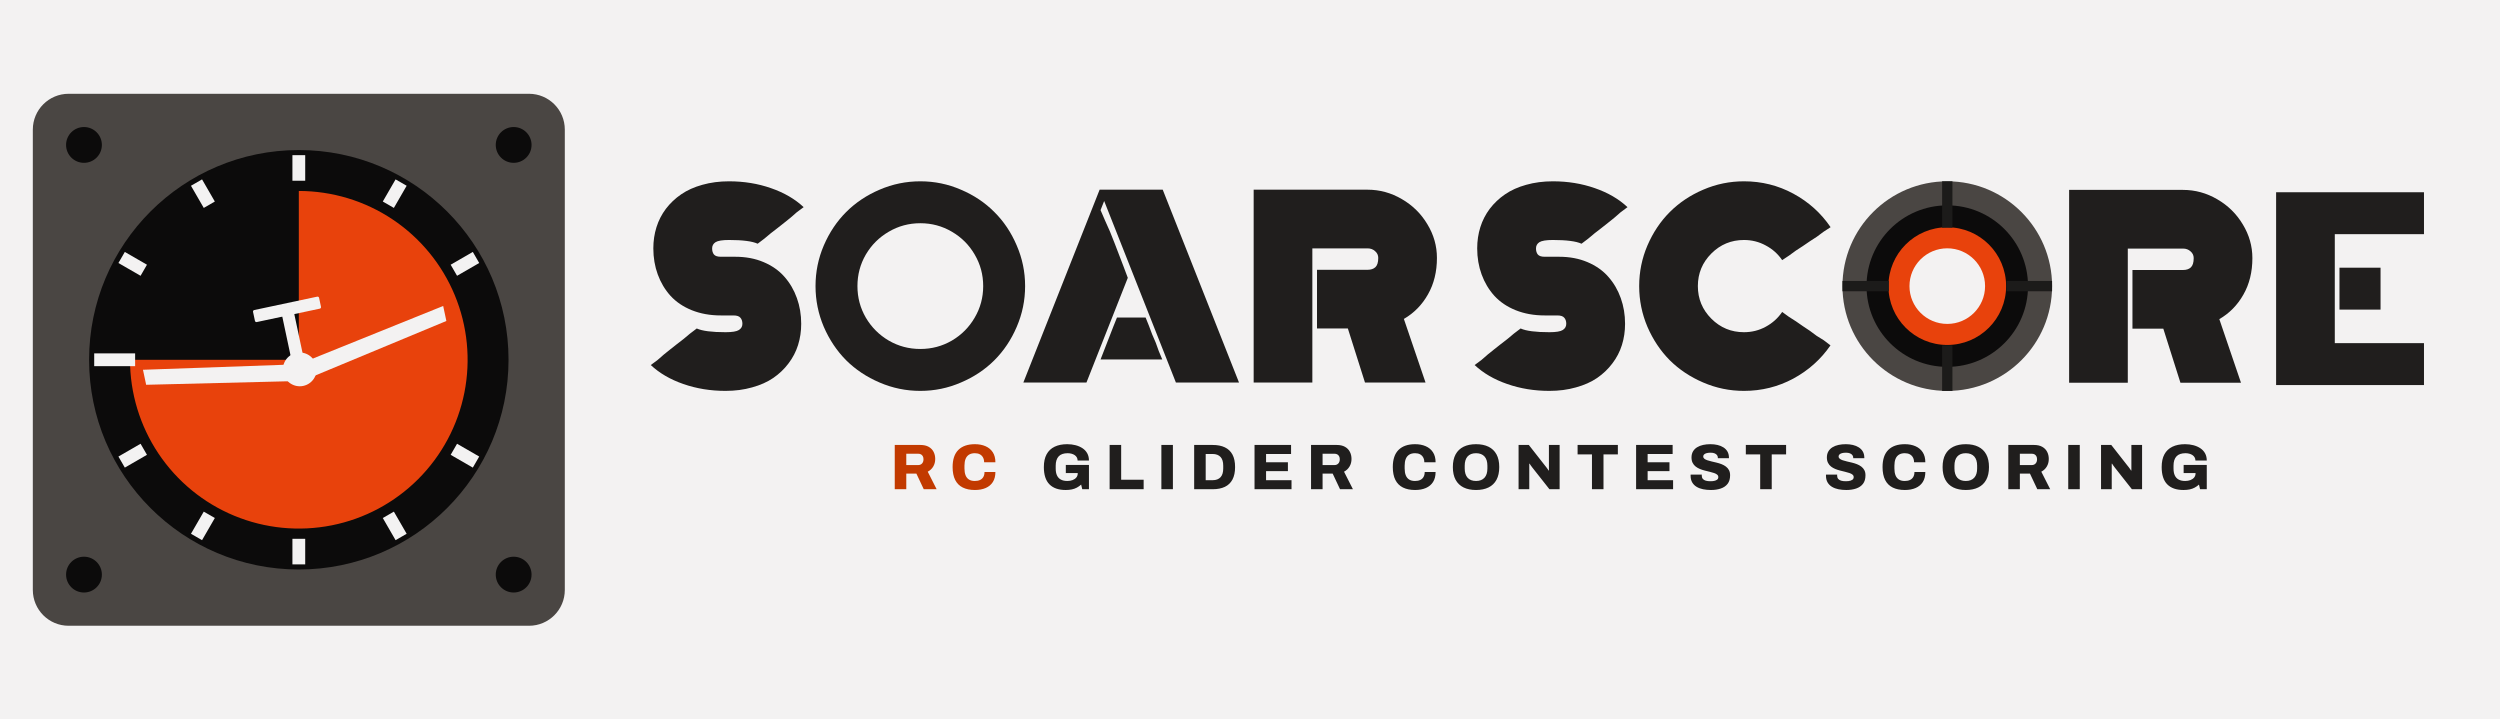
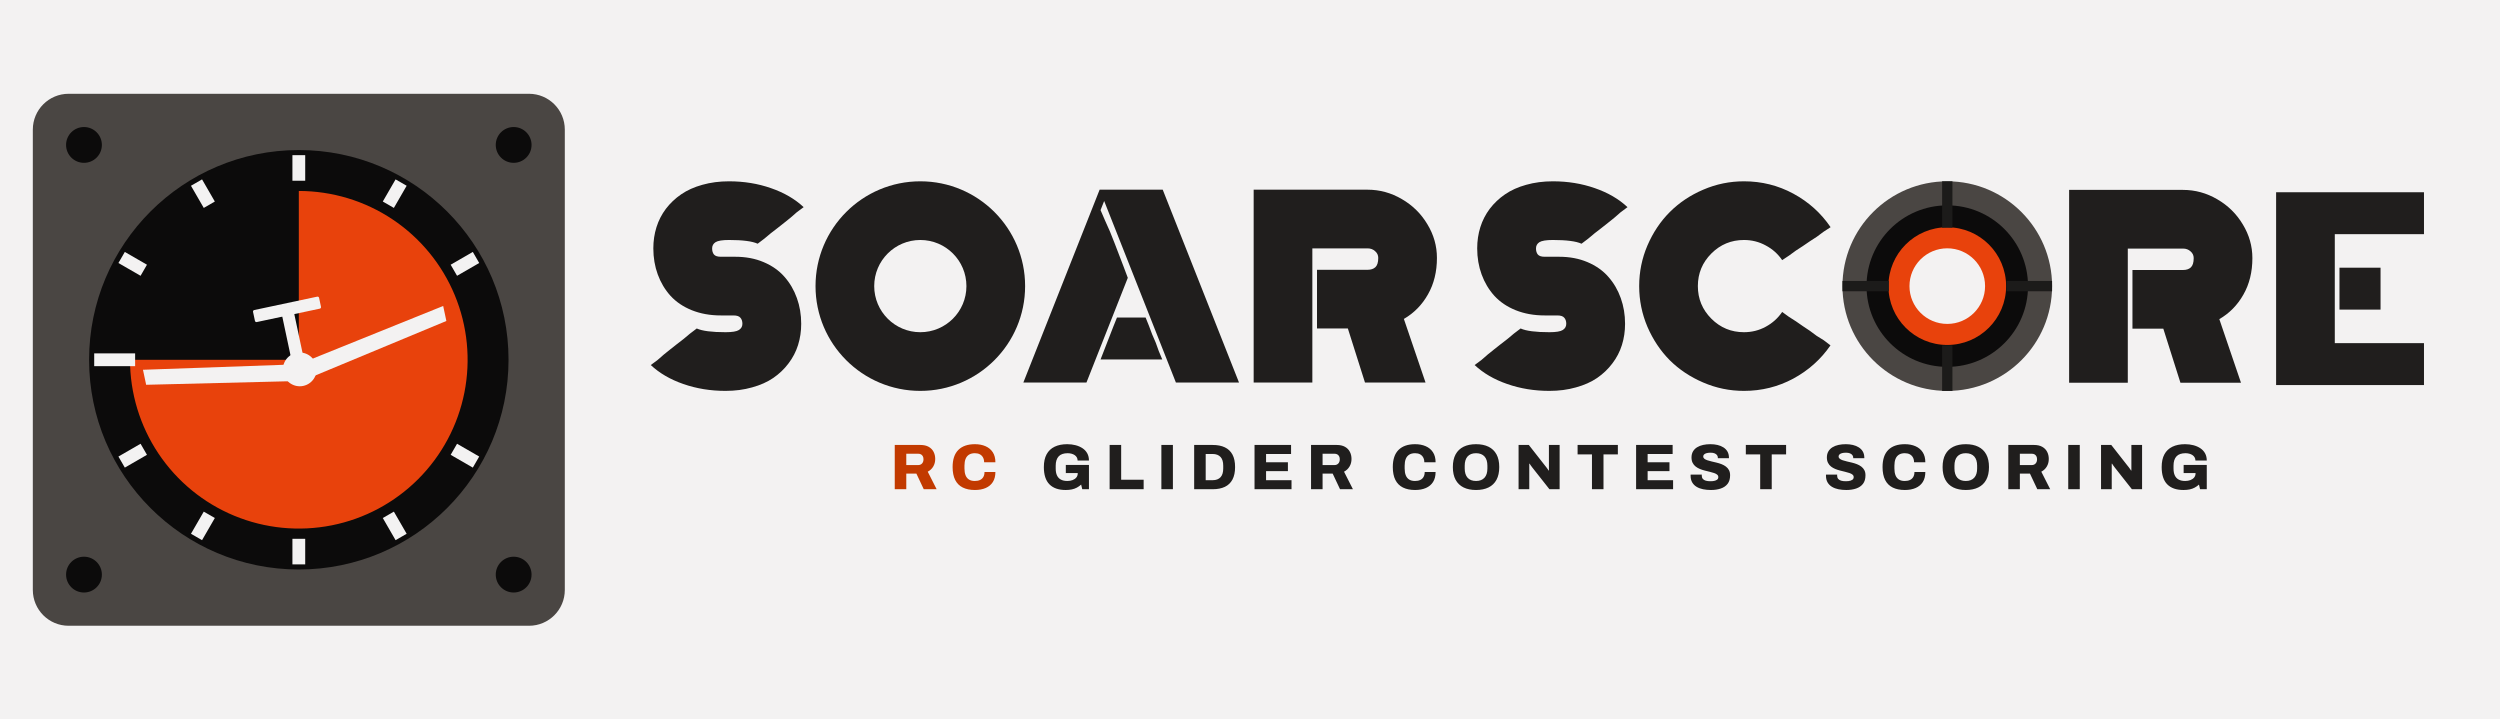
<svg xmlns="http://www.w3.org/2000/svg" width="3199" height="920" viewBox="0 0 3199 920" fill="none">
  <g clip-path="url(#clip0_1_128)">
    <path d="M3199 0H0V920H3199V0Z" fill="#F3F2F2" />
    <g transform="translate(0 35)">
      <path d="M676.91 85H87.818C62.514 85 42 105.514 42 130.818V719.91C42 745.214 62.514 765.728 87.818 765.728H676.91C702.214 765.728 722.728 745.214 722.728 719.91V130.818C722.728 105.514 702.214 85 676.91 85Z" fill="#4A4643" />
      <path d="M382.364 693.728C530.577 693.728 650.728 573.577 650.728 425.364C650.728 277.151 530.577 157 382.364 157C234.151 157 114 277.151 114 425.364C114 573.577 234.151 693.728 382.364 693.728Z" fill="#0C0B0B" />
      <path d="M107.455 173.364C120.107 173.364 130.364 163.107 130.364 150.455C130.364 137.802 120.107 127.546 107.455 127.546C94.802 127.546 84.545 137.802 84.545 150.455C84.545 163.107 94.802 173.364 107.455 173.364Z" fill="#0C0B0B" />
      <path d="M107.455 723.182C120.107 723.182 130.364 712.926 130.364 700.273C130.364 687.621 120.107 677.364 107.455 677.364C94.802 677.364 84.545 687.621 84.545 700.273C84.545 712.926 94.802 723.182 107.455 723.182Z" fill="#0C0B0B" />
      <path d="M657.273 173.364C669.926 173.364 680.182 163.107 680.182 150.455C680.182 137.802 669.926 127.546 657.273 127.546C644.621 127.546 634.364 137.802 634.364 150.455C634.364 163.107 644.621 173.364 657.273 173.364Z" fill="#0C0B0B" />
      <path d="M657.273 723.182C669.926 723.182 680.182 712.926 680.182 700.273C680.182 687.621 669.926 677.364 657.273 677.364C644.621 677.364 634.364 687.621 634.364 700.273C634.364 712.926 644.621 723.182 657.273 723.182Z" fill="#0C0B0B" />
      <path d="M382.364 425.364V209.364C425.085 209.364 466.846 222.032 502.367 245.766C537.888 269.501 565.574 303.235 581.922 342.704C598.271 382.173 602.548 425.604 594.214 467.503C585.879 509.403 565.307 547.891 535.099 578.099C504.891 608.307 466.403 628.879 424.503 637.214C382.604 645.548 339.173 641.271 299.704 624.922C260.235 608.574 226.501 580.888 202.766 545.367C179.032 509.846 166.364 468.085 166.364 425.364H382.364Z" fill="#E8420C" />
      <path d="M605.014 563.359L613.196 549.188L584.854 532.824L576.672 546.995L605.014 563.359Z" fill="#F3F2F2" />
      <path d="M506.188 656.196L520.359 648.014L503.995 619.672L489.824 627.854L506.188 656.196Z" fill="#F3F2F2" />
      <path d="M374.182 687.182H390.545V654.455H374.182V687.182Z" fill="#F3F2F2" />
      <path d="M244.369 648.014L258.54 656.196L274.904 627.854L260.732 619.672L244.369 648.014Z" fill="#F3F2F2" />
      <path d="M151.532 549.187L159.713 563.359L188.056 546.995L179.874 532.824L151.532 549.187Z" fill="#F3F2F2" />
      <path d="M120.545 417.182V433.546H172.909V417.182H120.545Z" fill="#F3F2F2" />
      <path d="M159.713 287.369L151.531 301.54L179.874 317.904L188.056 303.733L159.713 287.369Z" fill="#F3F2F2" />
      <path d="M258.54 194.532L244.369 202.713L260.733 231.056L274.904 222.874L258.54 194.532Z" fill="#F3F2F2" />
      <path d="M390.546 163.546H374.182V196.273H390.546V163.546Z" fill="#F3F2F2" />
      <path d="M520.359 202.713L506.188 194.532L489.824 222.874L503.995 231.056L520.359 202.713Z" fill="#F3F2F2" />
      <path d="M613.196 301.54L605.014 287.369L576.671 303.733L584.853 317.904L613.196 301.54Z" fill="#F3F2F2" />
      <path d="M182.942 438.163L364.261 431.742L398.834 424.394L567.088 356.51L571.171 375.717L403.325 445.522L368.752 452.87L187.025 457.37L182.942 438.163Z" fill="#F3F2F2" />
      <path d="M388.08 458.8C399.748 456.319 407.197 444.849 404.717 433.181C402.236 421.512 390.766 414.063 379.098 416.544C367.429 419.024 359.98 430.494 362.461 442.162C364.941 453.831 376.411 461.28 388.08 458.8Z" fill="#F3F2F2" />
      <path d="M376.166 364.972L360.8 368.238L373.048 425.86L388.414 422.593L376.166 364.972Z" fill="#F3F2F2" />
      <path d="M405.96 344.586L325.29 361.733C324.229 361.959 323.552 363.001 323.777 364.062L326.227 375.586C326.452 376.647 327.495 377.324 328.556 377.099L409.227 359.952C410.287 359.726 410.964 358.684 410.739 357.623L408.289 346.098C408.064 345.038 407.021 344.361 405.96 344.586Z" fill="#F3F2F2" />
      <g id="wordmark" transform="translate(50 0)">
        <path d="M3051.73 264.636H2937.6V296.117H2937.59V372.117H2937.6V404.089H3051.73V457.725H2862.51V211H3051.73V264.636Z" fill="#201E1D" />
        <path d="M2996.15 307.544V361.18H2943.59V307.544H2996.15Z" fill="#201E1D" />
        <path d="M2181.58 197C2204.23 197 2225.28 202.265 2244.75 212.793C2264.22 223.321 2280.11 237.624 2292.43 255.701L2283.49 261.512L2274.85 267.919L2265.91 273.729L2256.97 279.838L2248.03 285.648L2239.24 292.055L2230.45 297.865C2225.08 289.919 2218.08 283.662 2209.44 279.093C2200.9 274.425 2191.61 272.09 2181.58 272.09C2165.29 272.09 2151.38 277.851 2139.86 289.373C2128.34 300.895 2122.58 314.8 2122.58 331.09C2122.58 347.379 2128.34 361.285 2139.86 372.807C2151.38 384.328 2165.29 390.089 2181.58 390.089C2191.61 390.089 2200.9 387.755 2209.44 383.087C2218.08 378.419 2225.08 372.111 2230.45 364.165L2239.09 370.423L2248.18 376.233L2256.97 382.342L2265.91 388.301L2274.55 394.708L2283.64 400.369L2292.28 406.925C2279.96 424.803 2264.07 439.007 2244.6 449.535C2225.13 459.964 2204.13 465.179 2181.58 465.179C2163.4 465.179 2146.02 461.604 2129.43 454.452C2112.95 447.4 2098.69 437.914 2086.67 425.995C2074.75 413.977 2065.22 399.723 2058.07 383.235C2051.02 366.648 2047.49 349.266 2047.49 331.09C2047.49 312.913 2051.02 295.581 2058.07 279.093C2065.22 262.506 2074.75 248.252 2086.67 236.333C2098.69 224.315 2112.95 214.78 2129.43 207.728C2146.02 200.576 2163.4 197 2181.58 197Z" fill="#201E1D" />
        <path d="M1699.9 207.728C1715.49 207.728 1730.15 211.75 1743.85 219.795C1757.56 227.741 1768.44 238.468 1776.48 251.977C1784.63 265.385 1788.7 279.738 1788.7 295.034C1788.7 312.714 1784.87 328.259 1777.23 341.668C1769.68 355.077 1759.4 365.556 1746.39 373.105L1774.1 454.452H1696.62L1674.72 385.321H1635.24V310.231H1699.9C1704.17 310.231 1707.5 309.138 1709.88 306.953C1712.37 304.669 1713.61 300.696 1713.61 295.034C1713.61 291.558 1712.27 288.678 1709.58 286.394C1707 284.01 1703.77 282.817 1699.9 282.817H1629.28V454.452H1554.19V207.728H1699.9Z" fill="#201E1D" />
        <path d="M2743.35 207.993C2758.95 207.993 2773.6 212.015 2787.31 220.061C2801.01 228.007 2811.89 238.734 2819.94 252.242C2828.08 265.651 2832.15 280.004 2832.15 295.3C2832.15 312.98 2828.33 328.525 2820.68 341.934C2813.13 355.342 2802.85 365.821 2789.84 373.37L2817.55 454.718H2740.08L2718.18 385.587H2678.69V310.497H2743.35C2747.63 310.497 2750.95 309.404 2753.34 307.219C2755.82 304.934 2757.06 300.961 2757.06 295.3C2757.06 291.824 2755.72 288.944 2753.04 286.659C2750.46 284.275 2747.23 283.083 2743.35 283.083H2672.73V454.718H2597.65V207.993H2743.35Z" fill="#201E1D" />
        <path d="M1535.42 454.452H1454.67L1362.89 222.179L1358.27 233.868L1364.23 247.656L1370.34 261.363L1376.15 275.964L1387.47 305.464L1393.13 320.512L1340.24 454.452H1259.49L1357.08 207.728H1437.83L1535.42 454.452Z" fill="#201E1D" />
        <path d="M1437.23 424.952H1358.27L1374.96 382.044L1379.28 371.316H1415.93L1420.25 382.044L1424.27 392.771L1428.89 403.498L1432.76 414.225L1437.23 424.952Z" fill="#201E1D" />
-         <path d="M1127.64 197C1145.81 197 1163.15 200.576 1179.63 207.728C1196.22 214.78 1210.47 224.315 1222.39 236.333C1234.41 248.252 1243.95 262.505 1251 279.093C1258.15 295.581 1261.73 312.913 1261.73 331.09C1261.73 349.266 1258.15 366.648 1251 383.235C1243.95 399.723 1234.41 413.977 1222.39 425.995C1210.47 437.914 1196.22 447.4 1179.63 454.452C1163.15 461.604 1145.81 465.179 1127.64 465.179C1109.46 465.179 1092.08 461.604 1075.49 454.452C1059 447.4 1044.75 437.914 1032.73 425.995C1020.81 413.977 1011.28 399.723 1004.13 383.235C997.073 366.648 993.546 349.266 993.546 331.09C993.546 312.913 997.073 295.581 1004.13 279.093C1011.28 262.505 1020.81 248.252 1032.73 236.333C1044.75 224.315 1059 214.78 1075.49 207.728C1092.08 200.576 1109.46 197 1127.64 197ZM1127.64 250.636C1113.04 250.636 1099.58 254.261 1087.26 261.512C1074.94 268.663 1065.16 278.398 1057.91 290.714C1050.76 303.03 1047.18 316.489 1047.18 331.09C1047.18 345.691 1050.76 359.15 1057.91 371.466C1065.16 383.782 1074.94 393.566 1087.26 400.816C1099.58 407.968 1113.04 411.543 1127.64 411.543C1142.24 411.543 1155.7 407.968 1168.01 400.816C1180.33 393.566 1190.06 383.782 1197.21 371.466C1204.47 359.15 1208.09 345.691 1208.09 331.09C1208.09 316.489 1204.46 303.03 1197.21 290.714C1190.06 278.398 1180.33 268.663 1168.01 261.512C1155.7 254.261 1142.24 250.636 1127.64 250.636Z" fill-rule="evenodd" clip-rule="evenodd" fill="#201E1D" />
+         <path d="M993.55 331.09a134.09 134.09 0 1 0 268.18 0a134.09 134.09 0 1 0 -268.18 0ZM1068.64 331.09a59.0 59.0 0 1 0 118.00 0a59.0 59.0 0 1 0 -118.00 0Z" fill-rule="evenodd" clip-rule="evenodd" fill="#201E1D" />
        <circle cx="2441.73" cy="331.113" r="134.113" fill="#4A4643" />
        <circle cx="2441.73" cy="331.113" r="103.333" fill="#0C0B0B" />
        <circle cx="2441.73" cy="331.113" r="75.301" fill="#E8420C" />
        <circle cx="2441.73" cy="331.113" r="48.368" fill="#F3F2F2" />
        <rect x="2517.58" y="324.517" width="58.262" height="13.191" fill="#1C1B1A" />
        <rect x="2435.14" y="256.361" width="59.361" height="13.191" transform="rotate(-90 2435.14 256.361)" fill="#1C1B1A" />
        <rect x="2435.14" y="465.225" width="58.262" height="13.191" transform="rotate(-90 2435.14 465.225)" fill="#1C1B1A" />
        <rect x="2307.62" y="324.517" width="59.361" height="13.191" fill="#1C1B1A" />
        <path d="M882.848 197C902.018 197 919.947 199.93 936.633 205.79C953.32 211.551 967.226 219.646 978.35 230.075L969.708 236.481L961.663 243.484L953.32 250.189L944.828 256.894L936.335 263.449L928.141 270.303L919.5 276.857C912.547 273.679 900.329 272.09 882.848 272.09C874.306 272.09 868.546 273.034 865.566 274.921C862.685 276.808 861.245 279.44 861.245 282.817C861.245 286.194 862.039 288.827 863.628 290.714C865.218 292.601 868.148 293.545 872.419 293.545H890.894C904.303 293.545 916.371 295.829 927.098 300.397C937.925 304.966 946.814 311.225 953.767 319.171C960.72 327.018 966.034 336.106 969.708 346.436C973.383 356.666 975.221 367.641 975.221 379.361C975.221 388.897 973.88 397.936 971.199 406.478C968.517 415.02 964.444 422.866 958.981 430.018C953.617 437.169 947.111 443.377 939.463 448.642C931.915 453.806 922.876 457.829 912.348 460.709C901.919 463.689 890.595 465.179 878.378 465.179C859.209 465.179 841.231 462.249 824.445 456.389C807.758 450.628 793.852 442.533 782.728 432.104L791.37 425.697L799.415 418.694L807.758 411.99L816.25 405.286L824.743 398.73L832.937 391.877L841.579 385.321C848.531 388.5 860.798 390.089 878.378 390.089C886.92 390.089 892.632 389.145 895.512 387.258C898.492 385.371 899.982 382.738 899.982 379.361C899.982 376.084 899.137 373.501 897.449 371.614C895.859 369.628 892.879 368.635 888.509 368.635H872.419C858.713 368.635 846.297 366.399 835.172 361.93C824.147 357.46 815.058 351.302 807.907 343.455C800.855 335.608 795.442 326.52 791.667 316.19C787.893 305.861 786.005 294.736 786.005 282.817C786.005 273.282 787.347 264.243 790.029 255.701C792.711 247.159 796.733 239.312 802.096 232.161C807.559 225.01 814.065 218.851 821.614 213.687C829.262 208.422 838.301 204.35 848.73 201.47C859.258 198.49 870.631 197 882.848 197Z" fill="#201E1D" />
        <path d="M1937.06 197C1956.23 197 1974.16 199.93 1990.85 205.79C2007.53 211.551 2021.44 219.646 2032.56 230.075L2023.92 236.481L2015.88 243.484L2007.53 250.189L1999.04 256.894L1990.55 263.449L1982.35 270.303L1973.71 276.857C1966.76 273.679 1954.54 272.09 1937.06 272.09C1928.52 272.09 1922.76 273.034 1919.78 274.921C1916.9 276.808 1915.46 279.44 1915.46 282.817C1915.46 286.194 1916.25 288.827 1917.84 290.714C1919.43 292.601 1922.36 293.545 1926.63 293.545H1945.11C1958.52 293.545 1970.58 295.829 1981.31 300.397C1992.14 304.966 2001.03 311.225 2007.98 319.171C2014.93 327.018 2020.25 336.106 2023.92 346.436C2027.6 356.666 2029.43 367.641 2029.43 379.361C2029.43 388.897 2028.09 397.936 2025.41 406.478C2022.73 415.02 2018.66 422.866 2013.19 430.018C2007.83 437.169 2001.32 443.377 1993.68 448.642C1986.13 453.806 1977.09 457.829 1966.56 460.709C1956.13 463.689 1944.81 465.179 1932.59 465.179C1913.42 465.179 1895.44 462.249 1878.66 456.389C1861.97 450.628 1848.07 442.533 1836.94 432.104L1845.58 425.697L1853.63 418.694L1861.97 411.99L1870.46 405.286L1878.96 398.73L1887.15 391.877L1895.79 385.321C1902.74 388.5 1915.01 390.089 1932.59 390.089C1941.13 390.089 1946.84 389.145 1949.73 387.258C1952.7 385.371 1954.19 382.738 1954.19 379.361C1954.19 376.084 1953.35 373.501 1951.66 371.614C1950.07 369.628 1947.09 368.635 1942.72 368.635H1926.63C1912.93 368.635 1900.51 366.399 1889.39 361.93C1878.36 357.46 1869.27 351.302 1862.12 343.455C1855.07 335.608 1849.65 326.52 1845.88 316.19C1842.11 305.861 1840.22 294.736 1840.22 282.817C1840.22 273.282 1841.56 264.243 1844.24 255.701C1846.92 247.159 1850.95 239.312 1856.31 232.161C1861.77 225.01 1868.28 218.851 1875.83 213.687C1883.47 208.422 1892.51 204.35 1902.94 201.47C1913.47 198.49 1924.84 197 1937.06 197Z" fill="#201E1D" />
        <path d="M1094.92 591.011V534.37H1127.82C1132 534.37 1135.49 535.153 1138.29 536.72C1141.09 538.286 1143.2 540.43 1144.6 543.151C1146 545.871 1146.7 548.908 1146.7 552.261C1146.7 555.889 1145.86 559.118 1144.19 561.948C1142.51 564.779 1140.16 566.991 1137.14 568.585L1148.51 591.011H1132.03L1122.63 571.059H1109.68V591.011H1094.92ZM1109.68 560.093H1124.93C1126.97 560.093 1128.6 559.42 1129.84 558.073C1131.08 556.727 1131.7 554.927 1131.7 552.673C1131.7 551.189 1131.42 549.925 1130.87 548.881C1130.32 547.836 1129.55 547.026 1128.56 546.448C1127.57 545.871 1126.36 545.583 1124.93 545.583H1109.68V560.093ZM1197.49 592C1191.39 592 1186.21 590.942 1181.95 588.826C1177.69 586.71 1174.46 583.481 1172.26 579.138C1170.06 574.796 1168.96 569.3 1168.96 562.649C1168.96 552.866 1171.42 545.542 1176.34 540.677C1181.26 535.813 1188.31 533.381 1197.49 533.381C1202.6 533.381 1207.13 534.246 1211.09 535.978C1215.05 537.709 1218.14 540.292 1220.37 543.728C1222.59 547.163 1223.71 551.436 1223.71 556.548H1209.28C1209.28 554.13 1208.8 552.055 1207.83 550.323C1206.87 548.592 1205.53 547.259 1203.79 546.325C1202.06 545.39 1199.96 544.923 1197.49 544.923C1194.41 544.923 1191.88 545.555 1189.9 546.819C1187.92 548.084 1186.47 549.897 1185.53 552.261C1184.6 554.624 1184.13 557.482 1184.13 560.835V564.545C1184.13 567.898 1184.6 570.77 1185.53 573.161C1186.47 575.552 1187.91 577.366 1189.86 578.603C1191.81 579.839 1194.33 580.458 1197.4 580.458C1200.04 580.458 1202.28 580.018 1204.12 579.138C1205.97 578.259 1207.37 576.954 1208.33 575.222C1209.29 573.491 1209.77 571.416 1209.77 568.997H1223.71C1223.71 574.109 1222.62 578.369 1220.45 581.777C1218.28 585.184 1215.23 587.74 1211.3 589.444C1207.37 591.148 1202.76 592 1197.49 592Z" fill="#C23A00" />
        <path d="M1313.65 592C1304.53 592 1297.59 589.582 1292.84 584.745C1288.08 579.908 1285.71 572.543 1285.71 562.649C1285.71 556.108 1286.87 550.681 1289.21 546.366C1291.55 542.051 1294.95 538.808 1299.43 536.637C1303.91 534.466 1309.31 533.381 1315.63 533.381C1319.43 533.381 1323 533.82 1326.35 534.7C1329.7 535.579 1332.67 536.885 1335.26 538.616C1337.84 540.347 1339.84 542.519 1341.27 545.129C1342.7 547.74 1343.42 550.804 1343.42 554.322H1328.91C1328.91 552.838 1328.58 551.505 1327.92 550.323C1327.26 549.142 1326.34 548.152 1325.16 547.355C1323.97 546.558 1322.61 545.954 1321.07 545.542C1319.54 545.129 1317.91 544.923 1316.21 544.923C1313.68 544.923 1311.44 545.253 1309.49 545.913C1307.54 546.572 1305.93 547.589 1304.67 548.963C1303.4 550.337 1302.46 552.014 1301.82 553.992C1301.19 555.971 1300.88 558.279 1300.88 560.918V564.545C1300.88 568.063 1301.42 571.004 1302.52 573.367C1303.62 575.731 1305.29 577.503 1307.51 578.685C1309.74 579.867 1312.47 580.458 1315.72 580.458C1318.24 580.458 1320.51 580.073 1322.52 579.303C1324.52 578.534 1326.12 577.421 1327.3 575.964C1328.48 574.508 1329.07 572.763 1329.07 570.729V570.317H1313.82V559.928H1343.42V591.011H1334.84L1333.44 585.074C1331.74 586.613 1329.91 587.905 1327.96 588.949C1326.01 589.994 1323.86 590.763 1321.53 591.258C1319.19 591.753 1316.57 592 1313.65 592ZM1369.88 591.011V534.37H1384.64V578.891H1413.41V591.011H1369.88ZM1436.09 591.011V534.37H1450.85V591.011H1436.09ZM1478.05 591.011V534.37H1501.71C1507.87 534.37 1513.08 535.387 1517.34 537.421C1521.6 539.454 1524.84 542.546 1527.07 546.696C1529.29 550.846 1530.41 556.163 1530.41 562.649C1530.41 569.08 1529.29 574.398 1527.07 578.603C1524.84 582.807 1521.6 585.926 1517.34 587.96C1513.08 589.994 1507.87 591.011 1501.71 591.011H1478.05ZM1492.81 579.468H1501.55C1503.86 579.468 1505.86 579.138 1507.57 578.479C1509.27 577.819 1510.7 576.857 1511.86 575.593C1513.01 574.329 1513.86 572.763 1514.41 570.894C1514.96 569.025 1515.24 566.881 1515.24 564.463V561C1515.24 558.527 1514.96 556.356 1514.41 554.487C1513.86 552.618 1513.01 551.052 1511.86 549.788C1510.7 548.523 1509.27 547.561 1507.57 546.902C1505.86 546.242 1503.86 545.913 1501.55 545.913H1492.81V579.468ZM1555.3 591.011V534.37H1602.05V545.913H1570.06V556.548H1598.01V567.843H1570.06V579.468H1602.63V591.011H1555.3ZM1627.61 591.011V534.37H1660.51C1664.68 534.37 1668.17 535.153 1670.98 536.72C1673.78 538.286 1675.88 540.43 1677.28 543.151C1678.69 545.871 1679.39 548.908 1679.39 552.261C1679.39 555.889 1678.55 559.118 1676.87 561.948C1675.19 564.779 1672.85 566.991 1669.82 568.585L1681.2 591.011H1664.71L1655.31 571.059H1642.37V591.011H1627.61ZM1642.37 560.093H1657.62C1659.65 560.093 1661.29 559.42 1662.53 558.073C1663.76 556.727 1664.38 554.927 1664.38 552.673C1664.38 551.189 1664.11 549.925 1663.56 548.881C1663.01 547.836 1662.24 547.026 1661.25 546.448C1660.26 545.871 1659.05 545.583 1657.62 545.583H1642.37V560.093ZM1760.76 592C1754.66 592 1749.48 590.942 1745.22 588.826C1740.96 586.71 1737.73 583.481 1735.53 579.138C1733.33 574.796 1732.23 569.3 1732.23 562.649C1732.23 552.866 1734.69 545.542 1739.61 540.677C1744.53 535.813 1751.58 533.381 1760.76 533.381C1765.87 533.381 1770.41 534.246 1774.36 535.978C1778.32 537.709 1781.41 540.292 1783.64 543.728C1785.87 547.163 1786.98 551.436 1786.98 556.548H1772.55C1772.55 554.13 1772.07 552.055 1771.11 550.323C1770.15 548.592 1768.8 547.259 1767.07 546.325C1765.34 545.39 1763.23 544.923 1760.76 544.923C1757.68 544.923 1755.15 545.555 1753.18 546.819C1751.2 548.084 1749.74 549.897 1748.81 552.261C1747.87 554.624 1747.4 557.482 1747.4 560.835V564.545C1747.4 567.898 1747.87 570.77 1748.81 573.161C1749.74 575.552 1751.18 577.366 1753.13 578.603C1755.09 579.839 1757.6 580.458 1760.68 580.458C1763.32 580.458 1765.56 580.018 1767.4 579.138C1769.24 578.259 1770.64 576.954 1771.6 575.222C1772.56 573.491 1773.04 571.416 1773.04 568.997H1786.98C1786.98 574.109 1785.89 578.369 1783.72 581.777C1781.55 585.184 1778.5 587.74 1774.57 589.444C1770.64 591.148 1766.04 592 1760.76 592ZM1838.75 592C1832.54 592 1827.23 590.914 1822.8 588.743C1818.38 586.572 1814.98 583.316 1812.62 578.973C1810.26 574.631 1809.07 569.19 1809.07 562.649C1809.07 556.108 1810.26 550.681 1812.62 546.366C1814.98 542.051 1818.38 538.808 1822.8 536.637C1827.23 534.466 1832.54 533.381 1838.75 533.381C1844.97 533.381 1850.28 534.466 1854.71 536.637C1859.13 538.808 1862.53 542.051 1864.89 546.366C1867.25 550.681 1868.44 556.108 1868.44 562.649C1868.44 569.19 1867.25 574.631 1864.89 578.973C1862.53 583.316 1859.13 586.572 1854.71 588.743C1850.28 590.914 1844.97 592 1838.75 592ZM1838.75 580.458C1841.12 580.458 1843.21 580.1 1845.02 579.386C1846.83 578.671 1848.36 577.627 1849.6 576.253C1850.83 574.879 1851.75 573.202 1852.36 571.224C1852.96 569.245 1853.27 567.019 1853.27 564.545V560.918C1853.27 558.389 1852.96 556.136 1852.36 554.157C1851.75 552.178 1850.83 550.502 1849.6 549.128C1848.36 547.754 1846.83 546.71 1845.02 545.995C1843.21 545.28 1841.12 544.923 1838.75 544.923C1836.34 544.923 1834.22 545.28 1832.41 545.995C1830.59 546.71 1829.08 547.754 1827.87 549.128C1826.66 550.502 1825.76 552.178 1825.15 554.157C1824.55 556.136 1824.24 558.389 1824.24 560.918V564.545C1824.24 567.019 1824.55 569.245 1825.15 571.224C1825.76 573.202 1826.66 574.879 1827.87 576.253C1829.08 577.627 1830.59 578.671 1832.41 579.386C1834.22 580.1 1836.34 580.458 1838.75 580.458ZM1893.17 591.011V534.37H1906.28L1926.89 560.67C1927.27 561.11 1927.78 561.742 1928.41 562.567C1929.05 563.391 1929.67 564.229 1930.27 565.081C1930.87 565.933 1931.31 566.607 1931.59 567.101L1932 567.019C1932 565.81 1932 564.642 1932 563.515C1932 562.388 1932 561.44 1932 560.67V534.37H1945.69V591.011H1932.66L1910.81 563.309C1910.1 562.429 1909.42 561.522 1908.79 560.588C1908.16 559.654 1907.65 558.884 1907.27 558.279L1906.86 558.362C1906.86 559.241 1906.86 560.135 1906.86 561.041C1906.86 561.948 1906.86 562.704 1906.86 563.309V591.011H1893.17ZM1987.08 591.011V546.49H1968.69V534.37H2020.22V546.49H2001.83V591.011H1987.08ZM2043.55 591.011V534.37H2090.3V545.913H2058.31V556.548H2086.26V567.843H2058.31V579.468H2090.88V591.011H2043.55ZM2139.35 592C2135.78 592 2132.43 591.684 2129.3 591.052C2126.16 590.42 2123.4 589.389 2121.01 587.96C2118.62 586.531 2116.74 584.649 2115.36 582.313C2113.99 579.977 2113.3 577.105 2113.3 573.697C2113.3 573.477 2113.3 573.23 2113.3 572.955C2113.3 572.68 2113.33 572.46 2113.38 572.295H2127.65C2127.65 572.46 2127.63 572.666 2127.61 572.914C2127.58 573.161 2127.56 573.367 2127.56 573.532C2127.56 575.291 2128.02 576.706 2128.92 577.778C2129.83 578.85 2131.11 579.619 2132.76 580.087C2134.41 580.554 2136.33 580.787 2138.53 580.787C2139.74 580.787 2140.87 580.732 2141.91 580.622C2142.95 580.512 2143.89 580.32 2144.71 580.045C2145.54 579.771 2146.27 579.427 2146.9 579.015C2147.53 578.603 2148 578.108 2148.3 577.531C2148.6 576.954 2148.75 576.28 2148.75 575.511C2148.75 574.247 2148.27 573.202 2147.31 572.378C2146.35 571.553 2145.06 570.866 2143.43 570.317C2141.81 569.767 2139.99 569.245 2137.95 568.75C2135.92 568.255 2133.8 567.733 2131.6 567.184C2129.41 566.634 2127.29 565.947 2125.26 565.123C2123.22 564.298 2121.39 563.254 2119.77 561.99C2118.15 560.725 2116.86 559.145 2115.9 557.249C2114.94 555.353 2114.45 553.058 2114.45 550.365C2114.45 547.397 2115.09 544.827 2116.35 542.656C2117.62 540.485 2119.36 538.712 2121.59 537.338C2123.81 535.964 2126.38 534.961 2129.3 534.329C2132.21 533.697 2135.31 533.381 2138.61 533.381C2141.85 533.381 2144.89 533.71 2147.72 534.37C2150.55 535.03 2153.07 536.06 2155.27 537.462C2157.46 538.863 2159.18 540.622 2160.42 542.738C2161.66 544.855 2162.3 547.397 2162.36 550.365V551.354H2148.18V550.777C2148.18 549.513 2147.83 548.4 2147.14 547.438C2146.46 546.476 2145.43 545.706 2144.05 545.129C2142.68 544.552 2140.98 544.264 2138.94 544.264C2136.91 544.264 2135.19 544.456 2133.79 544.841C2132.39 545.226 2131.32 545.775 2130.57 546.49C2129.83 547.204 2129.46 548.056 2129.46 549.046C2129.46 550.255 2129.94 551.244 2130.9 552.014C2131.86 552.783 2133.17 553.443 2134.82 553.992C2136.47 554.542 2138.31 555.05 2140.34 555.518C2142.38 555.985 2144.48 556.479 2146.65 557.002C2148.82 557.524 2150.92 558.183 2152.96 558.98C2154.99 559.777 2156.83 560.794 2158.48 562.031C2160.13 563.268 2161.44 564.793 2162.4 566.607C2163.36 568.42 2163.84 570.619 2163.84 573.202C2163.84 577.709 2162.78 581.337 2160.67 584.085C2158.55 586.833 2155.64 588.84 2151.93 590.104C2148.22 591.368 2144.03 592 2139.35 592ZM2202.34 591.011V546.49H2183.96V534.37H2235.49V546.49H2217.1V591.011H2202.34ZM2312.57 592C2309 592 2305.65 591.684 2302.51 591.052C2299.38 590.42 2296.62 589.389 2294.23 587.96C2291.84 586.531 2289.96 584.649 2288.58 582.313C2287.21 579.977 2286.52 577.105 2286.52 573.697C2286.52 573.477 2286.52 573.23 2286.52 572.955C2286.52 572.68 2286.55 572.46 2286.6 572.295H2300.87C2300.87 572.46 2300.85 572.666 2300.82 572.914C2300.8 573.161 2300.78 573.367 2300.78 573.532C2300.78 575.291 2301.24 576.706 2302.14 577.778C2303.05 578.85 2304.33 579.619 2305.98 580.087C2307.63 580.554 2309.55 580.787 2311.75 580.787C2312.96 580.787 2314.08 580.732 2315.13 580.622C2316.17 580.512 2317.11 580.32 2317.93 580.045C2318.76 579.771 2319.49 579.427 2320.12 579.015C2320.75 578.603 2321.22 578.108 2321.52 577.531C2321.82 576.954 2321.97 576.28 2321.97 575.511C2321.97 574.247 2321.49 573.202 2320.53 572.378C2319.57 571.553 2318.28 570.866 2316.65 570.317C2315.03 569.767 2313.21 569.245 2311.17 568.75C2309.14 568.255 2307.02 567.733 2304.82 567.184C2302.62 566.634 2300.51 565.947 2298.47 565.123C2296.44 564.298 2294.61 563.254 2292.99 561.99C2291.37 560.725 2290.08 559.145 2289.12 557.249C2288.16 555.353 2287.67 553.058 2287.67 550.365C2287.67 547.397 2288.31 544.827 2289.57 542.656C2290.83 540.485 2292.58 538.712 2294.81 537.338C2297.03 535.964 2299.6 534.961 2302.51 534.329C2305.43 533.697 2308.53 533.381 2311.83 533.381C2315.07 533.381 2318.11 533.71 2320.94 534.37C2323.77 535.03 2326.29 536.06 2328.49 537.462C2330.68 538.863 2332.4 540.622 2333.64 542.738C2334.87 544.855 2335.52 547.397 2335.58 550.365V551.354H2321.39V550.777C2321.39 549.513 2321.05 548.4 2320.36 547.438C2319.68 546.476 2318.65 545.706 2317.27 545.129C2315.9 544.552 2314.19 544.264 2312.16 544.264C2310.13 544.264 2308.41 544.456 2307.01 544.841C2305.61 545.226 2304.53 545.775 2303.79 546.49C2303.05 547.204 2302.68 548.056 2302.68 549.046C2302.68 550.255 2303.16 551.244 2304.12 552.014C2305.08 552.783 2306.39 553.443 2308.04 553.992C2309.69 554.542 2311.53 555.05 2313.56 555.518C2315.6 555.985 2317.7 556.479 2319.87 557.002C2322.04 557.524 2324.14 558.183 2326.18 558.98C2328.21 559.777 2330.05 560.794 2331.7 562.031C2333.35 563.268 2334.66 564.793 2335.62 566.607C2336.58 568.42 2337.06 570.619 2337.06 573.202C2337.06 577.709 2336 581.337 2333.89 584.085C2331.77 586.833 2328.86 588.84 2325.15 590.104C2321.44 591.368 2317.25 592 2312.57 592ZM2387.43 592C2381.33 592 2376.15 590.942 2371.89 588.826C2367.63 586.71 2364.4 583.481 2362.21 579.138C2360.01 574.796 2358.91 569.3 2358.91 562.649C2358.91 552.866 2361.37 545.542 2366.29 540.677C2371.21 535.813 2378.26 533.381 2387.43 533.381C2392.55 533.381 2397.08 534.246 2401.04 535.978C2405 537.709 2408.09 540.292 2410.31 543.728C2412.54 547.163 2413.65 551.436 2413.65 556.548H2399.22C2399.22 554.13 2398.74 552.055 2397.78 550.323C2396.82 548.592 2395.47 547.259 2393.74 546.325C2392.01 545.39 2389.91 544.923 2387.43 544.923C2384.36 544.923 2381.83 545.555 2379.85 546.819C2377.87 548.084 2376.41 549.897 2375.48 552.261C2374.55 554.624 2374.08 557.482 2374.08 560.835V564.545C2374.08 567.898 2374.55 570.77 2375.48 573.161C2376.41 575.552 2377.86 577.366 2379.81 578.603C2381.76 579.839 2384.27 580.458 2387.35 580.458C2389.99 580.458 2392.23 580.018 2394.07 579.138C2395.91 578.259 2397.31 576.954 2398.28 575.222C2399.24 573.491 2399.72 571.416 2399.72 568.997H2413.65C2413.65 574.109 2412.57 578.369 2410.4 581.777C2408.22 585.184 2405.17 587.74 2401.24 589.444C2397.31 591.148 2392.71 592 2387.43 592ZM2465.43 592C2459.22 592 2453.9 590.914 2449.48 588.743C2445.05 586.572 2441.66 583.316 2439.29 578.973C2436.93 574.631 2435.75 569.19 2435.75 562.649C2435.75 556.108 2436.93 550.681 2439.29 546.366C2441.66 542.051 2445.05 538.808 2449.48 536.637C2453.9 534.466 2459.22 533.381 2465.43 533.381C2471.64 533.381 2476.96 534.466 2481.38 536.637C2485.81 538.808 2489.2 542.051 2491.56 546.366C2493.93 550.681 2495.11 556.108 2495.11 562.649C2495.11 569.19 2493.93 574.631 2491.56 578.973C2489.2 583.316 2485.81 586.572 2481.38 588.743C2476.96 590.914 2471.64 592 2465.43 592ZM2465.43 580.458C2467.79 580.458 2469.88 580.1 2471.69 579.386C2473.51 578.671 2475.03 577.627 2476.27 576.253C2477.51 574.879 2478.43 573.202 2479.03 571.224C2479.64 569.245 2479.94 567.019 2479.94 564.545V560.918C2479.94 558.389 2479.64 556.136 2479.03 554.157C2478.43 552.178 2477.51 550.502 2476.27 549.128C2475.03 547.754 2473.51 546.71 2471.69 545.995C2469.88 545.28 2467.79 544.923 2465.43 544.923C2463.01 544.923 2460.89 545.28 2459.08 545.995C2457.27 546.71 2455.75 547.754 2454.55 549.128C2453.34 550.502 2452.43 552.178 2451.83 554.157C2451.22 556.136 2450.92 558.389 2450.92 560.918V564.545C2450.92 567.019 2451.22 569.245 2451.83 571.224C2452.43 573.202 2453.34 574.879 2454.55 576.253C2455.75 577.627 2457.27 578.671 2459.08 579.386C2460.89 580.1 2463.01 580.458 2465.43 580.458ZM2519.84 591.011V534.37H2552.74C2556.92 534.37 2560.41 535.153 2563.21 536.72C2566.01 538.286 2568.12 540.43 2569.52 543.151C2570.92 545.871 2571.62 548.908 2571.62 552.261C2571.62 555.889 2570.78 559.118 2569.1 561.948C2567.43 564.779 2565.08 566.991 2562.06 568.585L2573.43 591.011H2556.94L2547.55 571.059H2534.6V591.011H2519.84ZM2534.6 560.093H2549.85C2551.89 560.093 2553.52 559.42 2554.76 558.073C2556 556.727 2556.61 554.927 2556.61 552.673C2556.61 551.189 2556.34 549.925 2555.79 548.881C2555.24 547.836 2554.47 547.026 2553.48 546.448C2552.49 545.871 2551.28 545.583 2549.85 545.583H2534.6V560.093ZM2596.52 591.011V534.37H2611.28V591.011H2596.52ZM2638.48 591.011V534.37H2651.59L2672.2 560.67C2672.59 561.11 2673.1 561.742 2673.73 562.567C2674.36 563.391 2674.98 564.229 2675.58 565.081C2676.19 565.933 2676.63 566.607 2676.9 567.101L2677.32 567.019C2677.32 565.81 2677.32 564.642 2677.32 563.515C2677.32 562.388 2677.32 561.44 2677.32 560.67V534.37H2691V591.011H2677.97L2656.13 563.309C2655.41 562.429 2654.74 561.522 2654.11 560.588C2653.47 559.654 2652.97 558.884 2652.58 558.279L2652.17 558.362C2652.17 559.241 2652.17 560.135 2652.17 561.041C2652.17 561.948 2652.17 562.704 2652.17 563.309V591.011H2638.48ZM2744.01 592C2734.89 592 2727.95 589.582 2723.2 584.745C2718.44 579.908 2716.07 572.543 2716.07 562.649C2716.07 556.108 2717.23 550.681 2719.57 546.366C2721.91 542.051 2725.31 538.808 2729.79 536.637C2734.27 534.466 2739.67 533.381 2745.99 533.381C2749.79 533.381 2753.36 533.82 2756.71 534.7C2760.06 535.579 2763.03 536.885 2765.62 538.616C2768.2 540.347 2770.2 542.519 2771.63 545.129C2773.06 547.74 2773.78 550.804 2773.78 554.322H2759.27C2759.27 552.838 2758.94 551.505 2758.28 550.323C2757.62 549.142 2756.7 548.152 2755.52 547.355C2754.33 546.558 2752.97 545.954 2751.43 545.542C2749.9 545.129 2748.27 544.923 2746.57 544.923C2744.04 544.923 2741.8 545.253 2739.85 545.913C2737.9 546.572 2736.29 547.589 2735.03 548.963C2733.76 550.337 2732.82 552.014 2732.18 553.992C2731.55 555.971 2731.24 558.279 2731.24 560.918V564.545C2731.24 568.063 2731.78 571.004 2732.88 573.367C2733.98 575.731 2735.65 577.503 2737.87 578.685C2740.1 579.867 2742.83 580.458 2746.08 580.458C2748.6 580.458 2750.87 580.073 2752.88 579.303C2754.88 578.534 2756.48 577.421 2757.66 575.964C2758.84 574.508 2759.43 572.763 2759.43 570.729V570.317H2744.18V559.928H2773.78V591.011H2765.2L2763.8 585.074C2762.1 586.613 2760.27 587.905 2758.32 588.949C2756.37 589.994 2754.22 590.763 2751.89 591.258C2749.55 591.753 2746.93 592 2744.01 592Z" fill="#201E1D" />
      </g>
    </g>
  </g>
  <defs>
    <clipPath id="clip0_1_128">
      <rect width="3199" height="920" fill="white" />
    </clipPath>
  </defs>
</svg>
